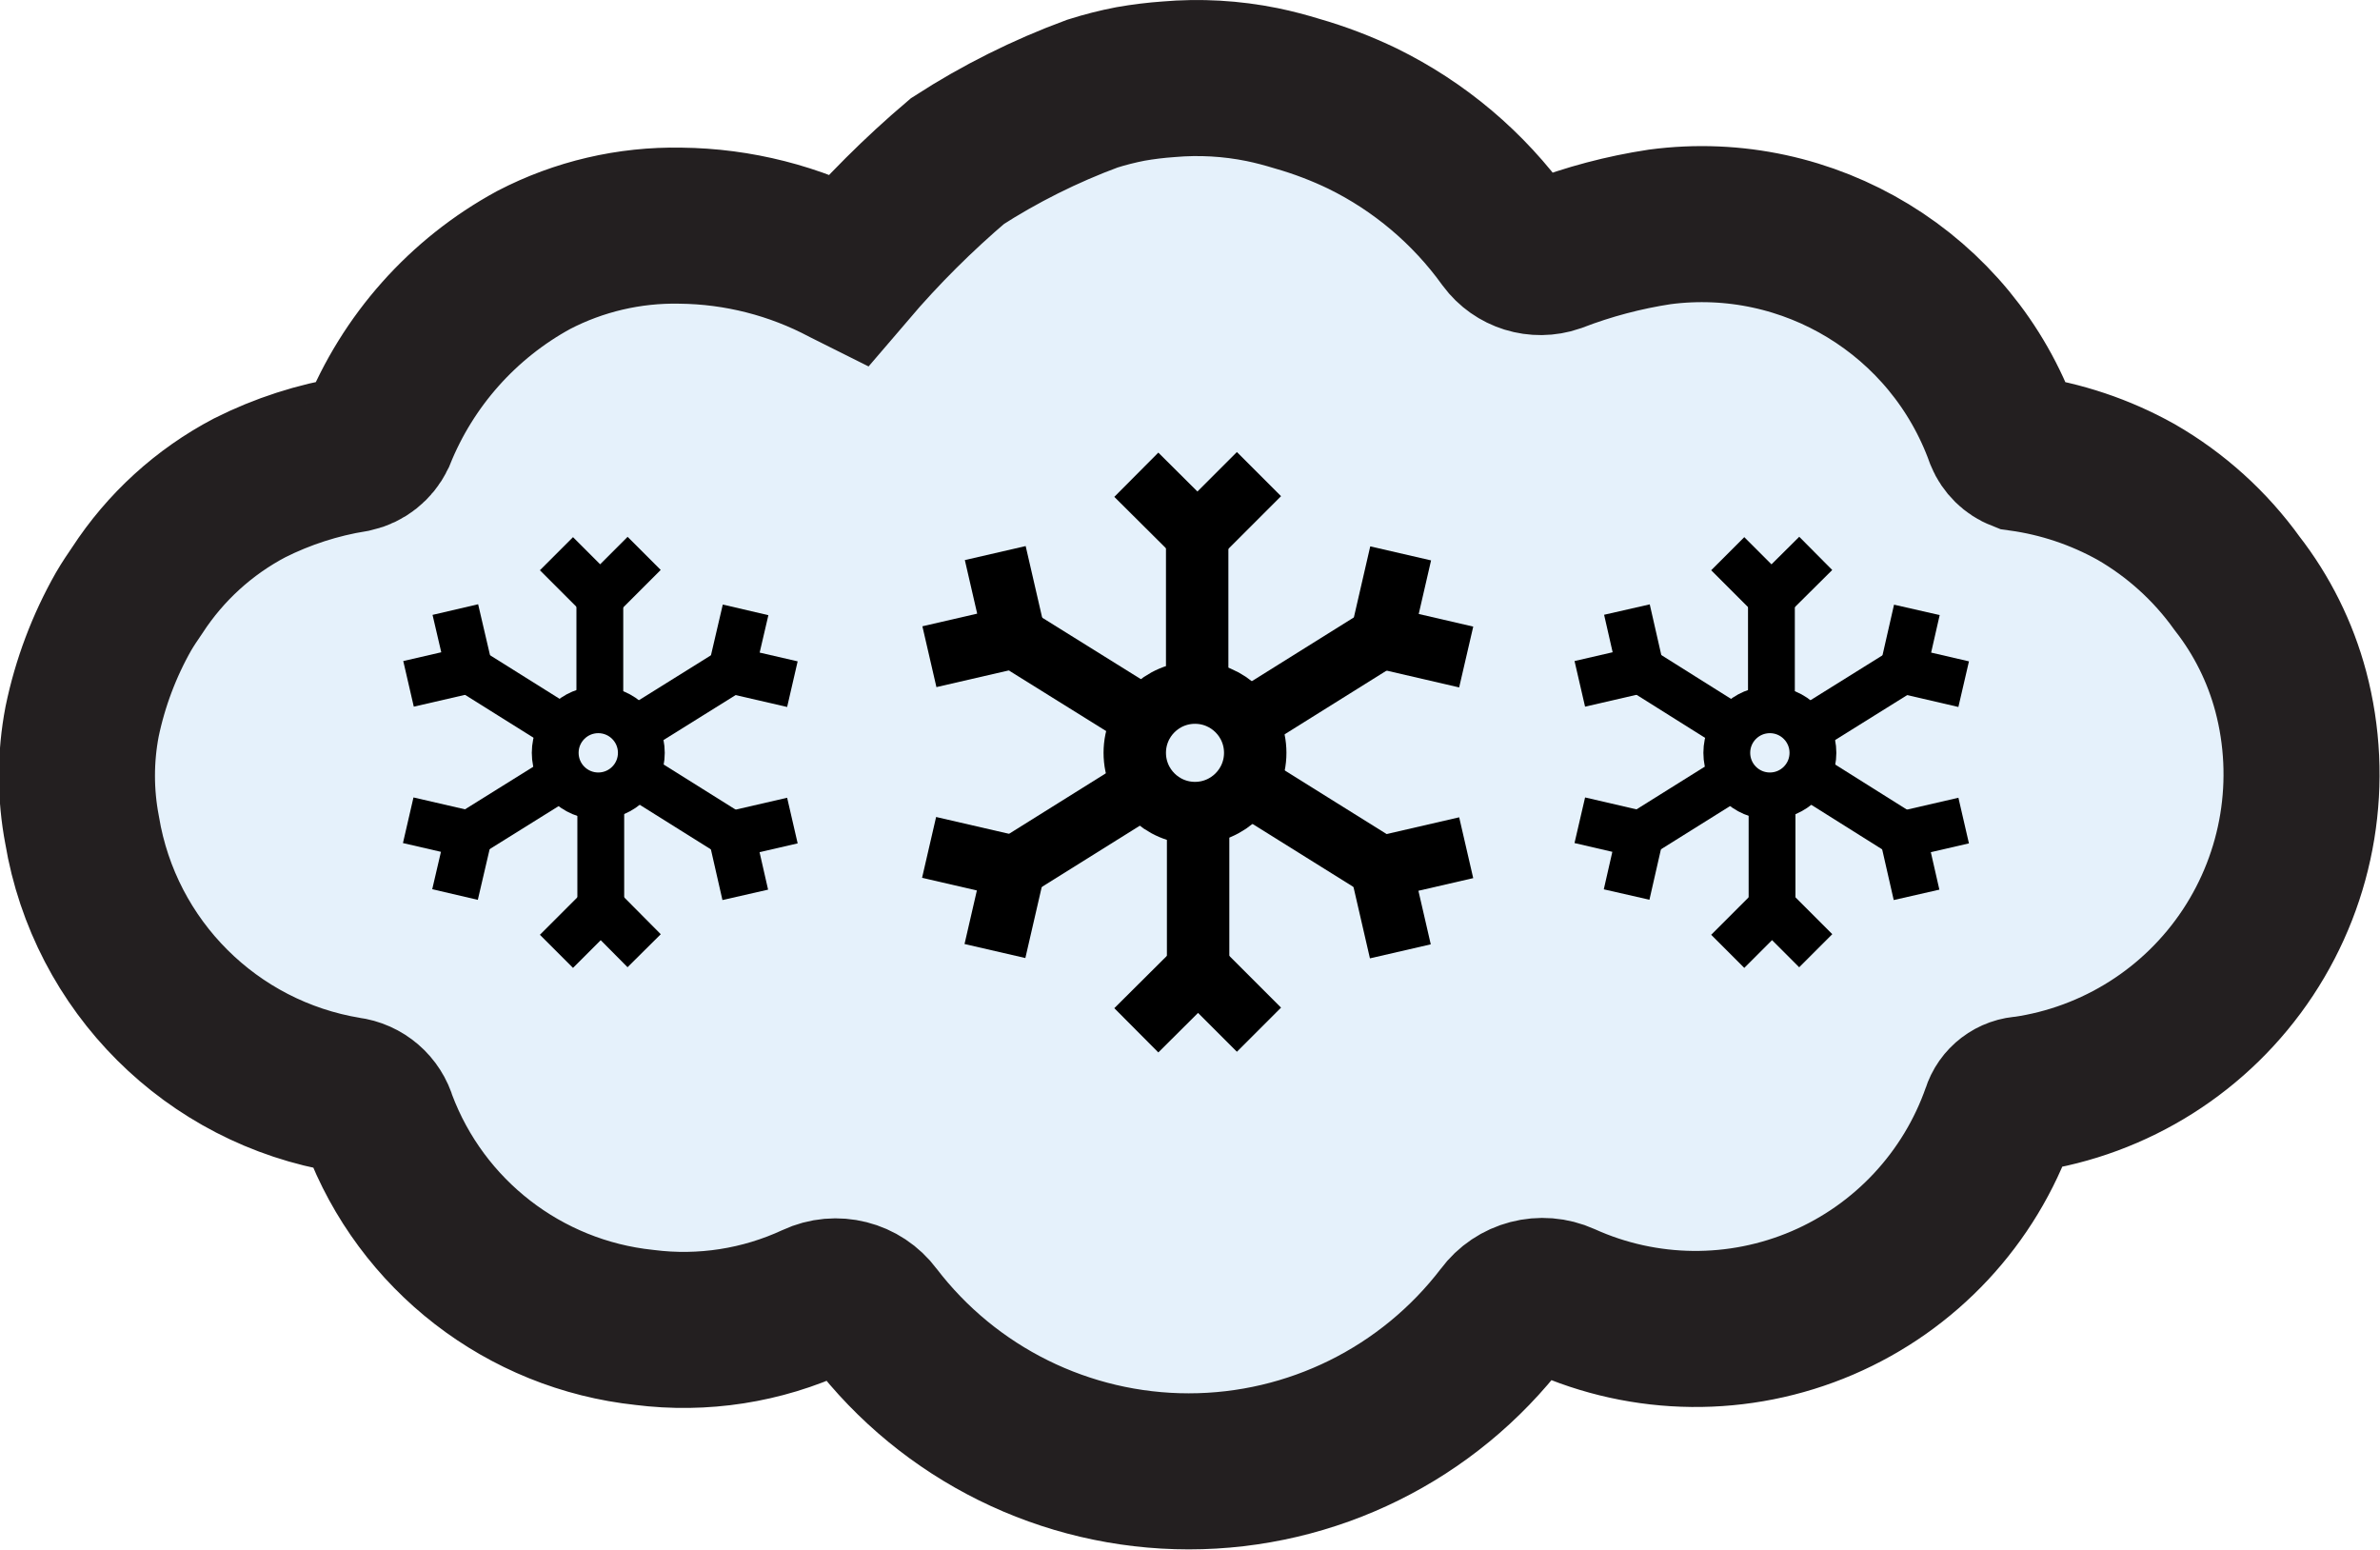
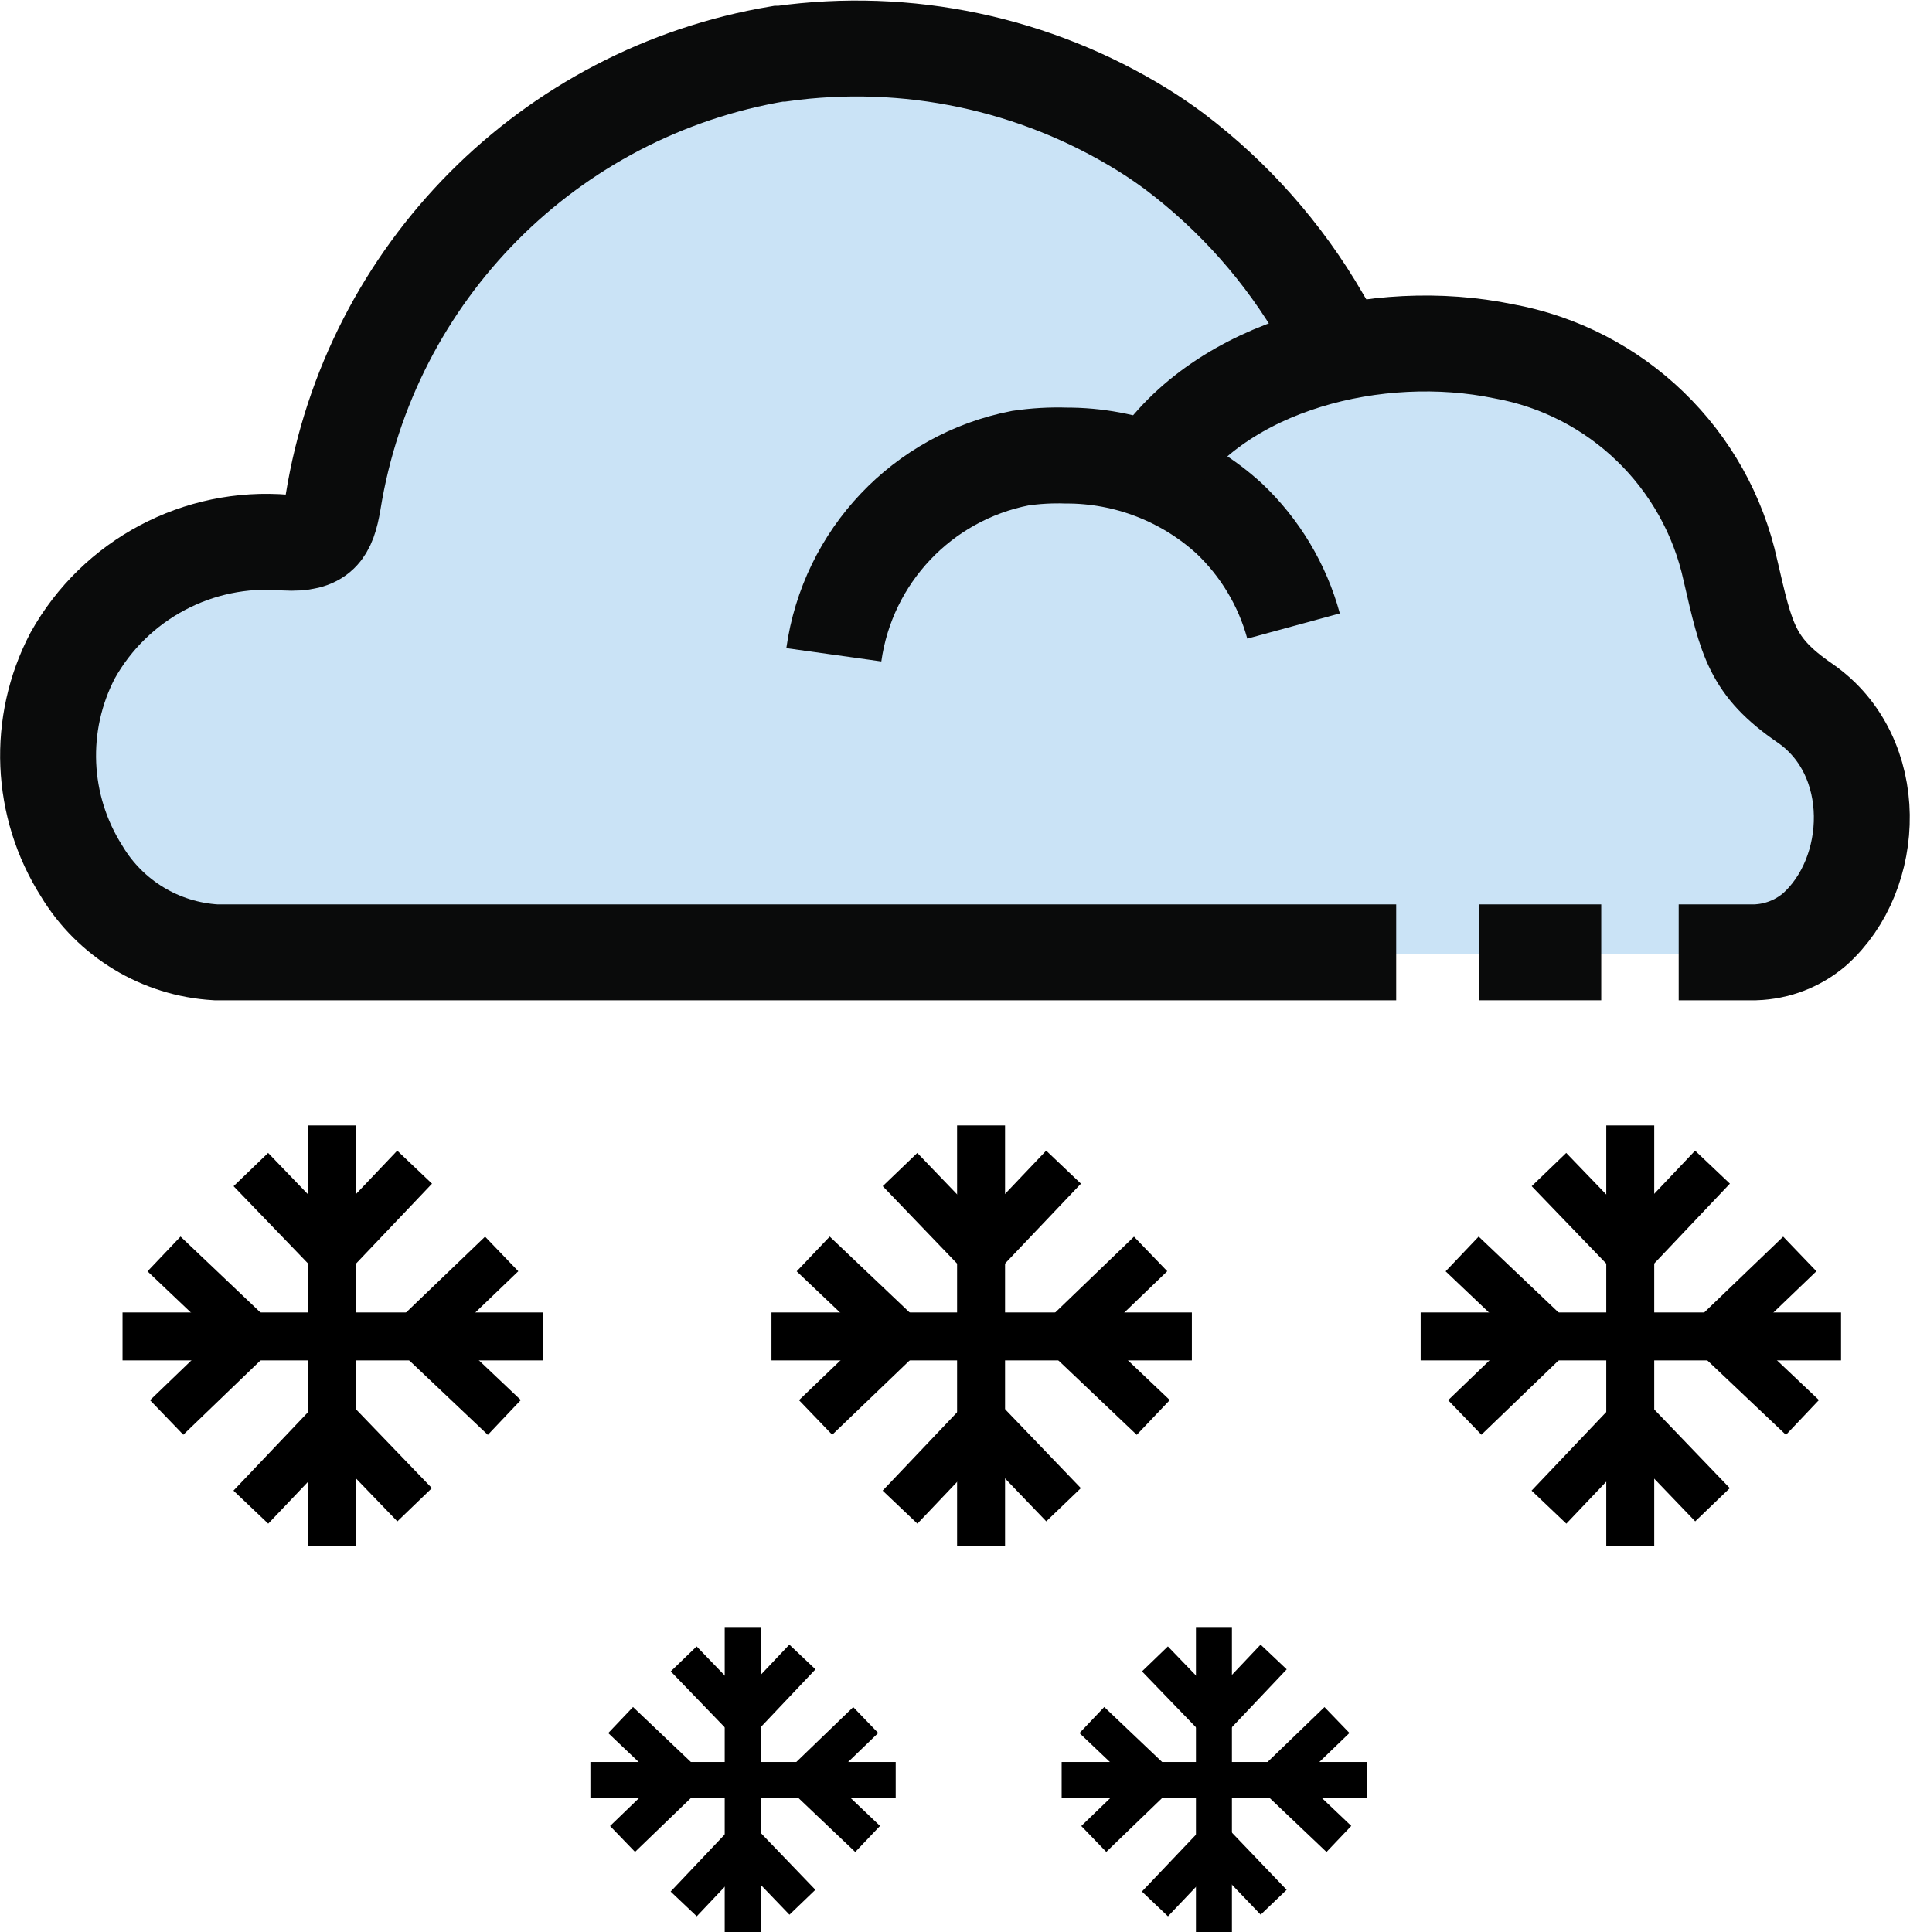
- <svg xmlns="http://www.w3.org/2000/svg" viewBox="0 0 76.26 49.64">
+ <svg xmlns="http://www.w3.org/2000/svg" viewBox="0 0 79.62 80.58">
  <defs>
-     <style>.cls-1{fill:#e5f1fb;}.cls-2,.cls-3,.cls-4{fill:none;stroke-miterlimit:10;}.cls-2,.cls-3{stroke:#000;}.cls-2{stroke-width:1.5px;}.cls-3{stroke-width:2px;}.cls-4{stroke:#231f20;stroke-width:5px;}</style>
+     <style>.cls-1{fill:#cae3f6;}.cls-2,.cls-3,.cls-4{fill:none;stroke-miterlimit:10;}.cls-2,.cls-3{stroke:#000;}.cls-2{stroke-width:1.5px;}.cls-3{stroke-width:2px;}.cls-4{stroke:#0a0b0b;stroke-width:4px;}</style>
  </defs>
  <g id="Layer_2" data-name="Layer 2">
    <g id="Layer_1-2" data-name="Layer 1">
-       <path class="cls-1" d="M72.88,23.39A9.81,9.81,0,0,0,71,19.73a9.56,9.56,0,0,0-2.42-2.24A10.43,10.43,0,0,0,64.44,16c-.2,0-.45-.31-.54-.53A10,10,0,0,0,53.2,8.93a17.43,17.43,0,0,0-3.55.93,1.07,1.07,0,0,1-1.18-.41,11.86,11.86,0,0,0-4.6-3.91,13.08,13.08,0,0,0-2-.79c-.36-.1-.72-.2-1.1-.28a10.43,10.43,0,0,0-3-.18,12.07,12.07,0,0,0-1.2.14c-.57.09-1,.19-1.15.23l-.12,0a20.65,20.65,0,0,0-4.17,2,28.87,28.87,0,0,0-3.42,3.33l-.1-.05A11.38,11.38,0,0,0,22.43,8.7a9.79,9.79,0,0,0-4.56,1.08,10.75,10.75,0,0,0-4.72,5,2.17,2.17,0,0,1-1.34,1,10.8,10.8,0,0,0-2.84,1,9.33,9.33,0,0,0-3.54,3.14c-.15.21-.29.42-.43.65A11.67,11.67,0,0,0,3.68,24a8.8,8.8,0,0,0,0,3.34A10,10,0,0,0,12,35.56a1.16,1.16,0,0,1,1,.84,10.24,10.24,0,0,0,14,5.43,1,1,0,0,1,1.25.32,12.48,12.48,0,0,0,20.18.1,1,1,0,0,1,1.25-.31,10.16,10.16,0,0,0,14.14-5.52.84.84,0,0,1,.78-.57A10,10,0,0,0,72.88,23.39Z" />
-       <line class="cls-2" x1="19.22" y1="19.16" x2="19.22" y2="23.07" />
-       <polyline class="cls-2" points="17.83 17.74 19.23 19.14 20.64 17.73" />
-       <line class="cls-2" x1="19.25" y1="29.04" x2="19.25" y2="25.13" />
-       <polyline class="cls-2" points="20.64 30.46 19.25 29.06 17.83 30.48" />
-       <line class="cls-2" x1="23.42" y1="26.73" x2="20.1" y2="24.65" />
-       <polyline class="cls-2" points="23.88 28.67 23.44 26.74 25.39 26.29" />
-       <line class="cls-2" x1="15.05" y1="21.47" x2="18.37" y2="23.55" />
-       <polyline class="cls-2" points="14.59 19.53 15.04 21.46 13.09 21.91" />
-       <line class="cls-2" x1="15.05" y1="26.72" x2="18.37" y2="24.65" />
-       <polyline class="cls-2" points="14.58 28.66 15.03 26.73 13.08 26.28" />
-       <line class="cls-2" x1="23.42" y1="21.48" x2="20.1" y2="23.55" />
-       <polyline class="cls-2" points="23.89 19.54 23.44 21.47 25.39 21.92" />
-       <circle class="cls-2" cx="19.17" cy="24.12" r="1.38" />
-       <line class="cls-3" x1="38.36" y1="17.2" x2="38.36" y2="22.66" />
-       <polyline class="cls-3" points="36.41 15.21 38.37 17.16 40.34 15.19" />
-       <line class="cls-3" x1="38.39" y1="31" x2="38.39" y2="25.54" />
-       <polyline class="cls-3" points="40.34 32.99 38.39 31.04 36.41 33.01" />
-       <line class="cls-3" x1="44.22" y1="27.77" x2="39.59" y2="24.88" />
-       <polyline class="cls-3" points="44.87 30.48 44.25 27.79 46.98 27.16" />
-       <line class="cls-3" x1="32.53" y1="20.43" x2="37.17" y2="23.32" />
-       <polyline class="cls-3" points="31.89 17.72 32.51 20.41 29.78 21.04" />
-       <line class="cls-3" x1="32.53" y1="27.77" x2="37.17" y2="24.87" />
-       <polyline class="cls-3" points="31.88 30.47 32.5 27.78 29.77 27.15" />
-       <line class="cls-3" x1="44.23" y1="20.43" x2="39.59" y2="23.33" />
-       <polyline class="cls-3" points="44.88 17.73 44.26 20.42 46.98 21.05" />
-       <circle class="cls-3" cx="38.29" cy="24.12" r="1.93" />
-       <line class="cls-2" x1="56.76" y1="19.16" x2="56.76" y2="23.07" />
-       <polyline class="cls-2" points="55.36 17.74 56.76 19.14 58.18 17.73" />
-       <line class="cls-2" x1="56.78" y1="29.04" x2="56.78" y2="25.13" />
-       <polyline class="cls-2" points="58.18 30.46 56.78 29.06 55.36 30.48" />
-       <line class="cls-2" x1="60.95" y1="26.73" x2="57.64" y2="24.65" />
-       <polyline class="cls-2" points="61.41 28.67 60.97 26.74 62.92 26.29" />
-       <line class="cls-2" x1="52.59" y1="21.47" x2="55.9" y2="23.55" />
-       <polyline class="cls-2" points="52.13 19.53 52.57 21.46 50.62 21.91" />
-       <line class="cls-2" x1="52.59" y1="26.72" x2="55.9" y2="24.65" />
-       <polyline class="cls-2" points="52.12 28.66 52.56 26.73 50.62 26.28" />
-       <line class="cls-2" x1="60.96" y1="21.48" x2="57.64" y2="23.55" />
-       <polyline class="cls-2" points="61.42 19.54 60.98 21.47 62.92 21.92" />
-       <circle class="cls-2" cx="56.71" cy="24.12" r="1.38" />
-       <path class="cls-4" d="M73.4,22.15a9.69,9.69,0,0,0-1.72-3.46,10.33,10.33,0,0,0-3.24-2.93,10.58,10.58,0,0,0-3.7-1.24,1,1,0,0,1-.56-.55,10.26,10.26,0,0,0-11-6.7,16.1,16.1,0,0,0-3.36.89,1.4,1.4,0,0,1-1.58-.49A12.34,12.34,0,0,0,43.66,3.8a13.2,13.2,0,0,0-2.1-.8c-.36-.11-.73-.21-1.12-.29a10.53,10.53,0,0,0-3-.17,12,12,0,0,0-1.22.15A11,11,0,0,0,35,3a22.08,22.08,0,0,0-4.32,2.16,30.78,30.78,0,0,0-3.48,3.47l-.1-.05a11.55,11.55,0,0,0-5.3-1.35A9.79,9.79,0,0,0,17.1,8.33a11.12,11.12,0,0,0-5,5.62,1.12,1.12,0,0,1-.76.6A11.52,11.52,0,0,0,8,15.63a9.65,9.65,0,0,0-3.6,3.28c-.15.22-.3.44-.44.68a12.13,12.13,0,0,0-1.33,3.53,9.24,9.24,0,0,0,0,3.47,10.32,10.32,0,0,0,8.51,8.49,1.19,1.19,0,0,1,1,.86,10.24,10.24,0,0,0,8.51,6.59,10,10,0,0,0,5.47-.85,1.55,1.55,0,0,1,1.9.48,12.67,12.67,0,0,0,20.14,0,1.57,1.57,0,0,1,1.91-.5,10.32,10.32,0,0,0,14-6,.85.85,0,0,1,.79-.6A10.36,10.36,0,0,0,73.4,22.15Z" />
+       <path class="cls-1" d="M58.62,39.79H9.71a6.89,6.89,0,0,1-5.55-3.41,9,9,0,0,1,8.42-13.85c1.47.08,1.78-.47,2-1.71A22.62,22.62,0,0,1,33,2l.11,0a22.28,22.28,0,0,1,15,3.22,15.43,15.43,0,0,1,1.31.91,23.1,23.1,0,0,1,6.07,7l.71,1.21" />
+       <path class="cls-1" d="M35.31,27.27A9.77,9.77,0,0,1,43,19a10.75,10.75,0,0,1,1.91-.14,9.86,9.86,0,0,1,6.75,2.65A9.55,9.55,0,0,1,54.36,26" />
+       <path class="cls-1" d="M48.52,19.47c2.83-4.43,9.34-6.06,14.54-5a11.88,11.88,0,0,1,9.41,9.23c.67,2.91.88,4,3.09,5.58,3.16,2.22,2.94,7.18.38,9.52a3.92,3.92,0,0,1-2.44,1H56.58" />
+       <line class="cls-1" x1="62.05" y1="39.79" x2="67.11" y2="39.79" />
+       <polyline class="cls-2" points="48.16 79.41 50.66 76.78 53.11 79.34" />
+       <polyline class="cls-2" points="53.11 69.11 50.62 71.74 48.16 69.19" />
+       <line class="cls-2" x1="50.62" y1="67.86" x2="50.62" y2="80.58" />
+       <polyline class="cls-2" points="55.83 76.7 53.2 74.2 55.75 71.74" />
+       <polyline class="cls-2" points="45.53 71.74 48.16 74.24 45.61 76.7" />
+       <line class="cls-2" x1="44.27" y1="74.24" x2="57" y2="74.24" />
+       <polyline class="cls-2" points="28.51 79.41 31 76.78 33.46 79.34" />
+       <polyline class="cls-2" points="33.46 69.11 30.97 71.74 28.51 69.19" />
+       <line class="cls-2" x1="30.97" y1="67.86" x2="30.97" y2="80.58" />
+       <polyline class="cls-2" points="36.18 76.7 33.55 74.2 36.1 71.74" />
+       <polyline class="cls-2" points="25.88 71.74 28.51 74.24 25.96 76.7" />
+       <line class="cls-2" x1="24.62" y1="74.24" x2="37.35" y2="74.24" />
+       <polyline class="cls-3" points="64.59 62.86 68.03 59.24 71.41 62.76" />
+       <polyline class="cls-3" points="71.41 48.68 67.98 52.3 64.59 48.78" />
+       <line class="cls-3" x1="67.98" y1="46.94" x2="67.98" y2="64.47" />
+       <polyline class="cls-3" points="75.16 59.12 71.53 55.68 75.05 52.3" />
+       <polyline class="cls-3" points="60.97 52.3 64.59 55.74 61.08 59.12" />
+       <line class="cls-3" x1="59.24" y1="55.74" x2="76.77" y2="55.74" />
+       <polyline class="cls-3" points="37.53 62.86 40.97 59.24 44.35 62.76" />
+       <polyline class="cls-3" points="44.35 48.68 40.91 52.3 37.53 48.78" />
+       <line class="cls-3" x1="40.91" y1="46.94" x2="40.91" y2="64.47" />
+       <polyline class="cls-3" points="48.09 59.12 44.47 55.68 47.98 52.3" />
+       <polyline class="cls-3" points="33.91 52.3 37.53 55.74 34.01 59.12" />
+       <line class="cls-3" x1="32.17" y1="55.74" x2="49.7" y2="55.74" />
+       <polyline class="cls-3" points="10.46 62.86 13.9 59.24 17.29 62.76" />
+       <polyline class="cls-3" points="17.29 48.68 13.85 52.3 10.46 48.78" />
+       <line class="cls-3" x1="13.85" y1="46.94" x2="13.85" y2="64.47" />
+       <polyline class="cls-3" points="21.03 59.12 17.4 55.68 20.92 52.3" />
+       <polyline class="cls-3" points="6.84 52.3 10.46 55.74 6.95 59.12" />
+       <line class="cls-3" x1="5.11" y1="55.74" x2="22.64" y2="55.74" />
+       <path class="cls-4" d="M58.22,39.72H9a7,7,0,0,1-5.59-3.38,9,9,0,0,1-.38-9,9.25,9.25,0,0,1,8.86-4.71c1.48.08,1.79-.46,2-1.69A22.6,22.6,0,0,1,32.47,2.24h.12A22.69,22.69,0,0,1,47.66,5.42q.66.41,1.32.9a23.26,23.26,0,0,1,6.11,6.91l.71,1.2" />
+       <path class="cls-4" d="M34.77,27.31a9.73,9.73,0,0,1,7.77-8.2A10.79,10.79,0,0,1,44.46,19a10.05,10.05,0,0,1,6.79,2.62,9.68,9.68,0,0,1,2.69,4.49" />
+       <path class="cls-4" d="M48.06,19.57c2.85-4.38,9.4-6,14.63-4.92a11.85,11.85,0,0,1,9.47,9.15c.67,2.89.88,4,3.11,5.53,3.18,2.2,3,7.12.39,9.44a4,4,0,0,1-2.47.95H70" />
+       <line class="cls-4" x1="61.67" y1="39.72" x2="66.77" y2="39.72" />
    </g>
  </g>
</svg>
